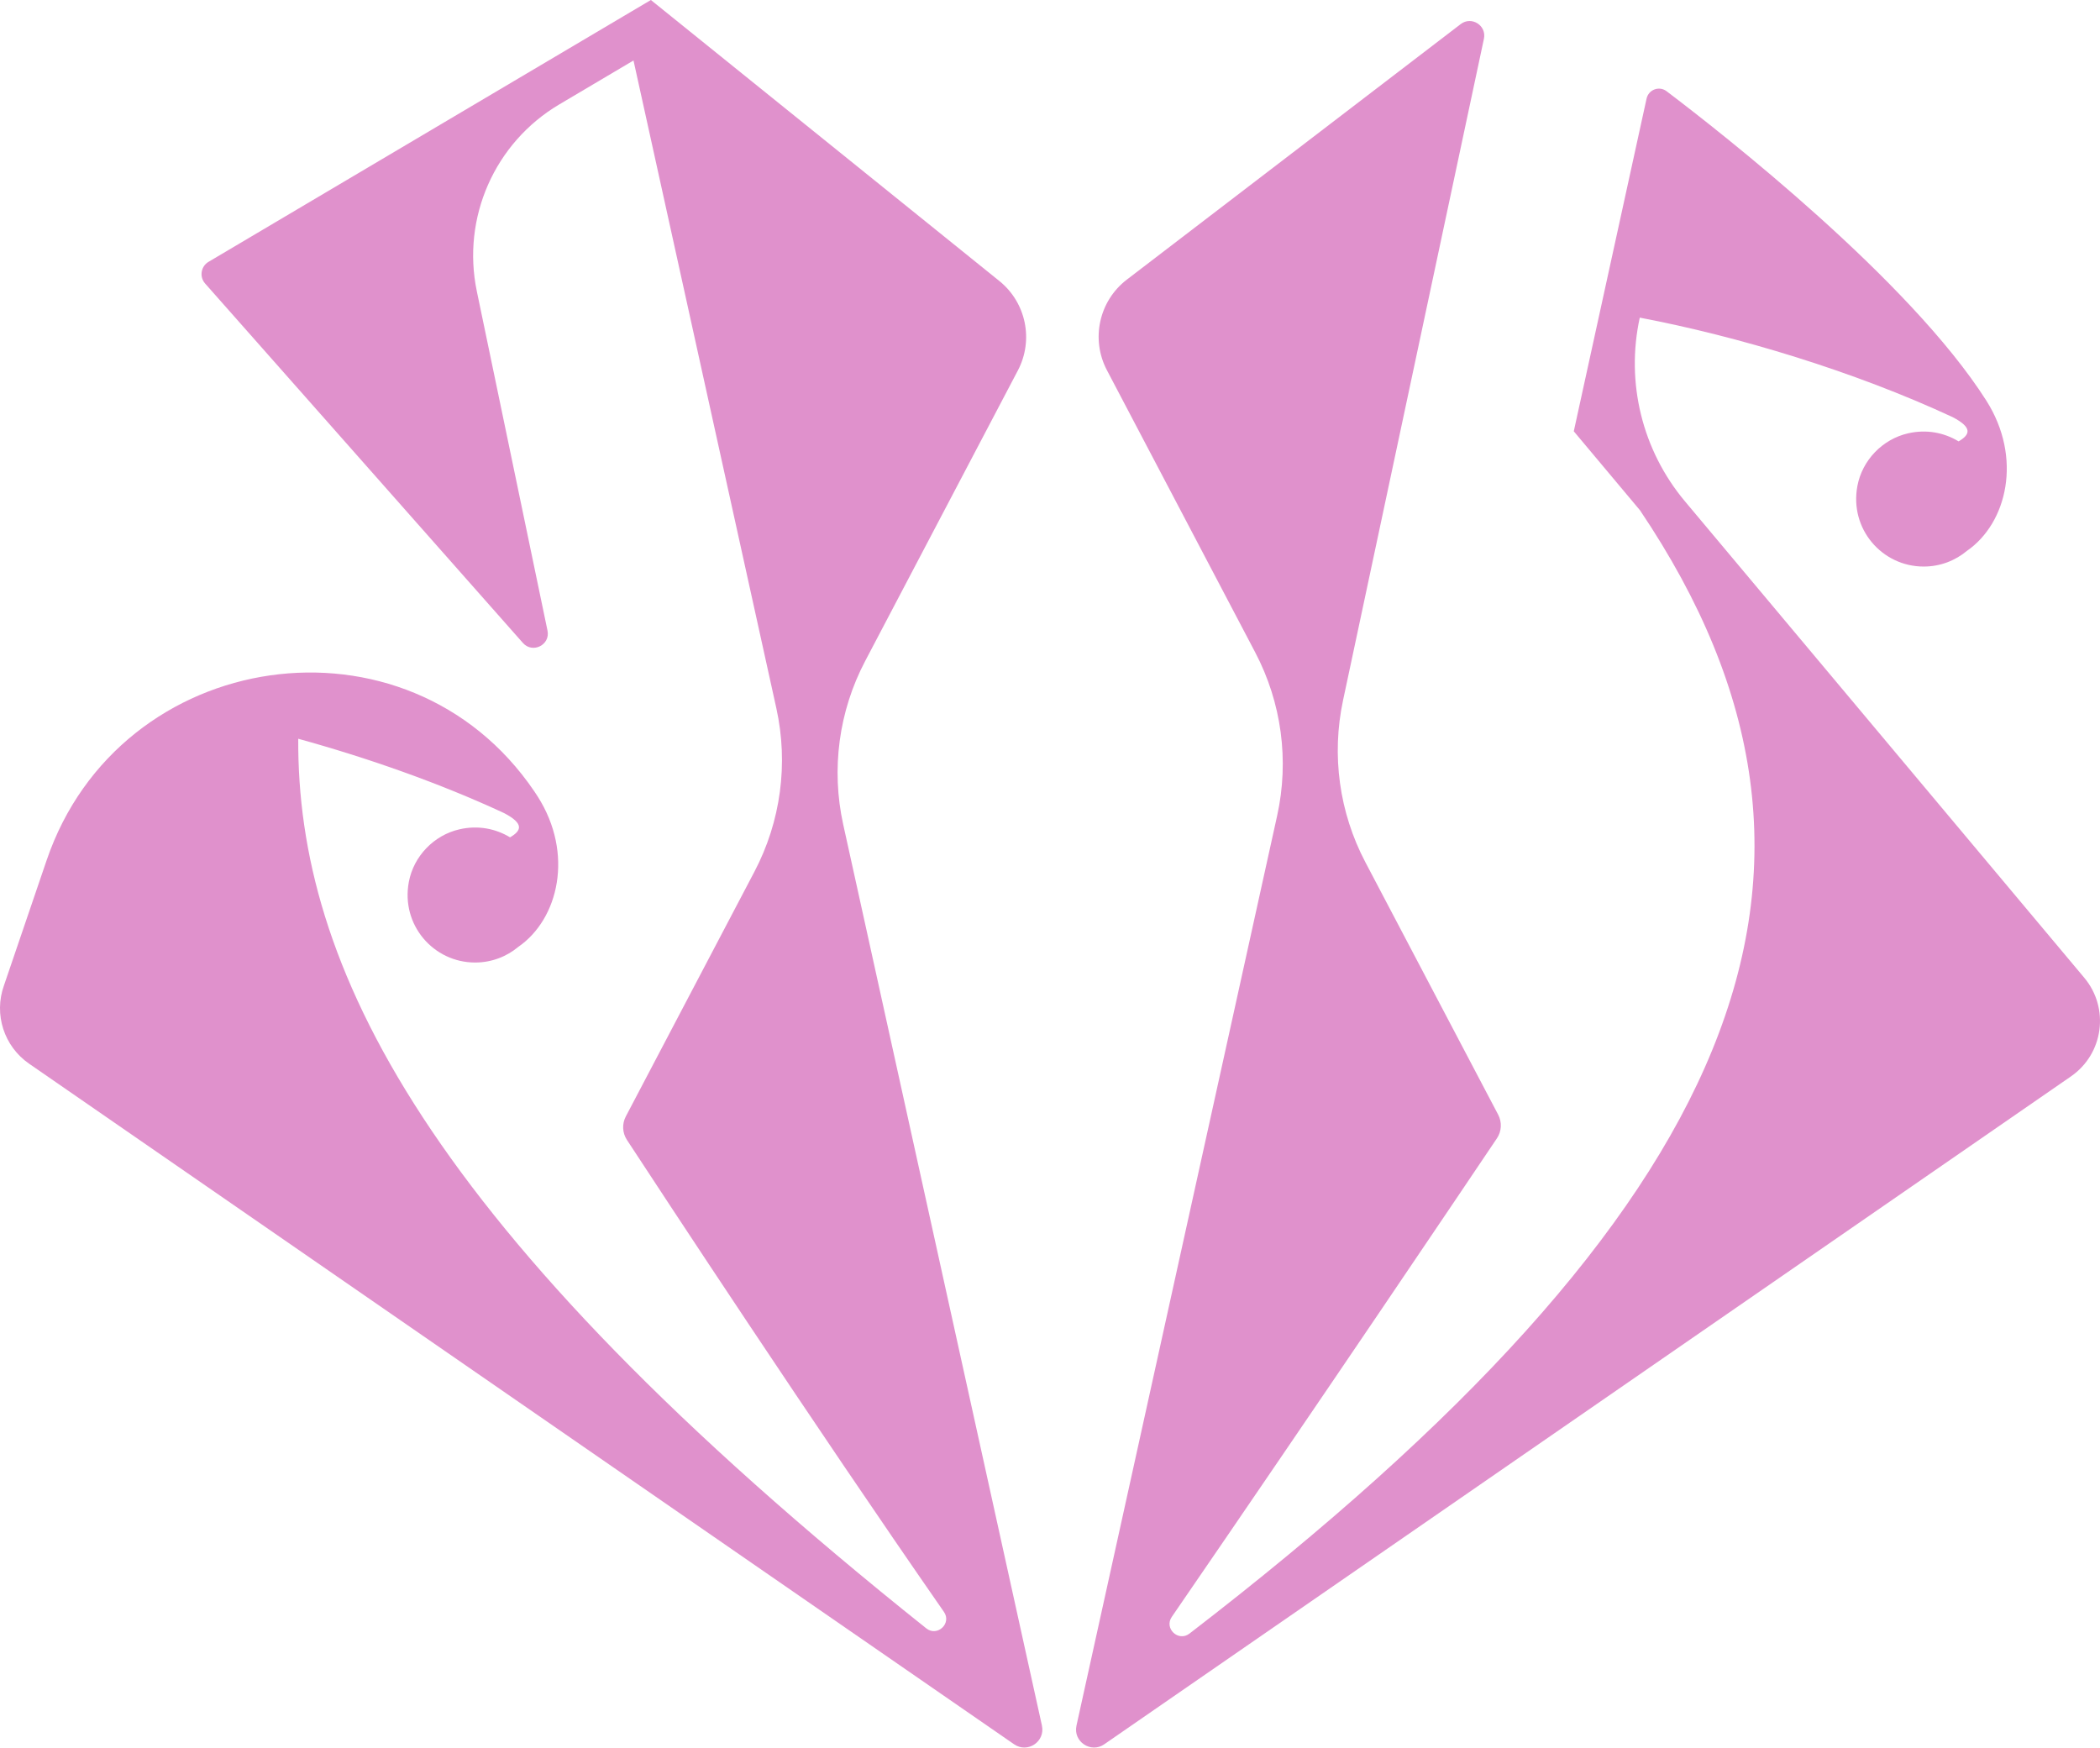
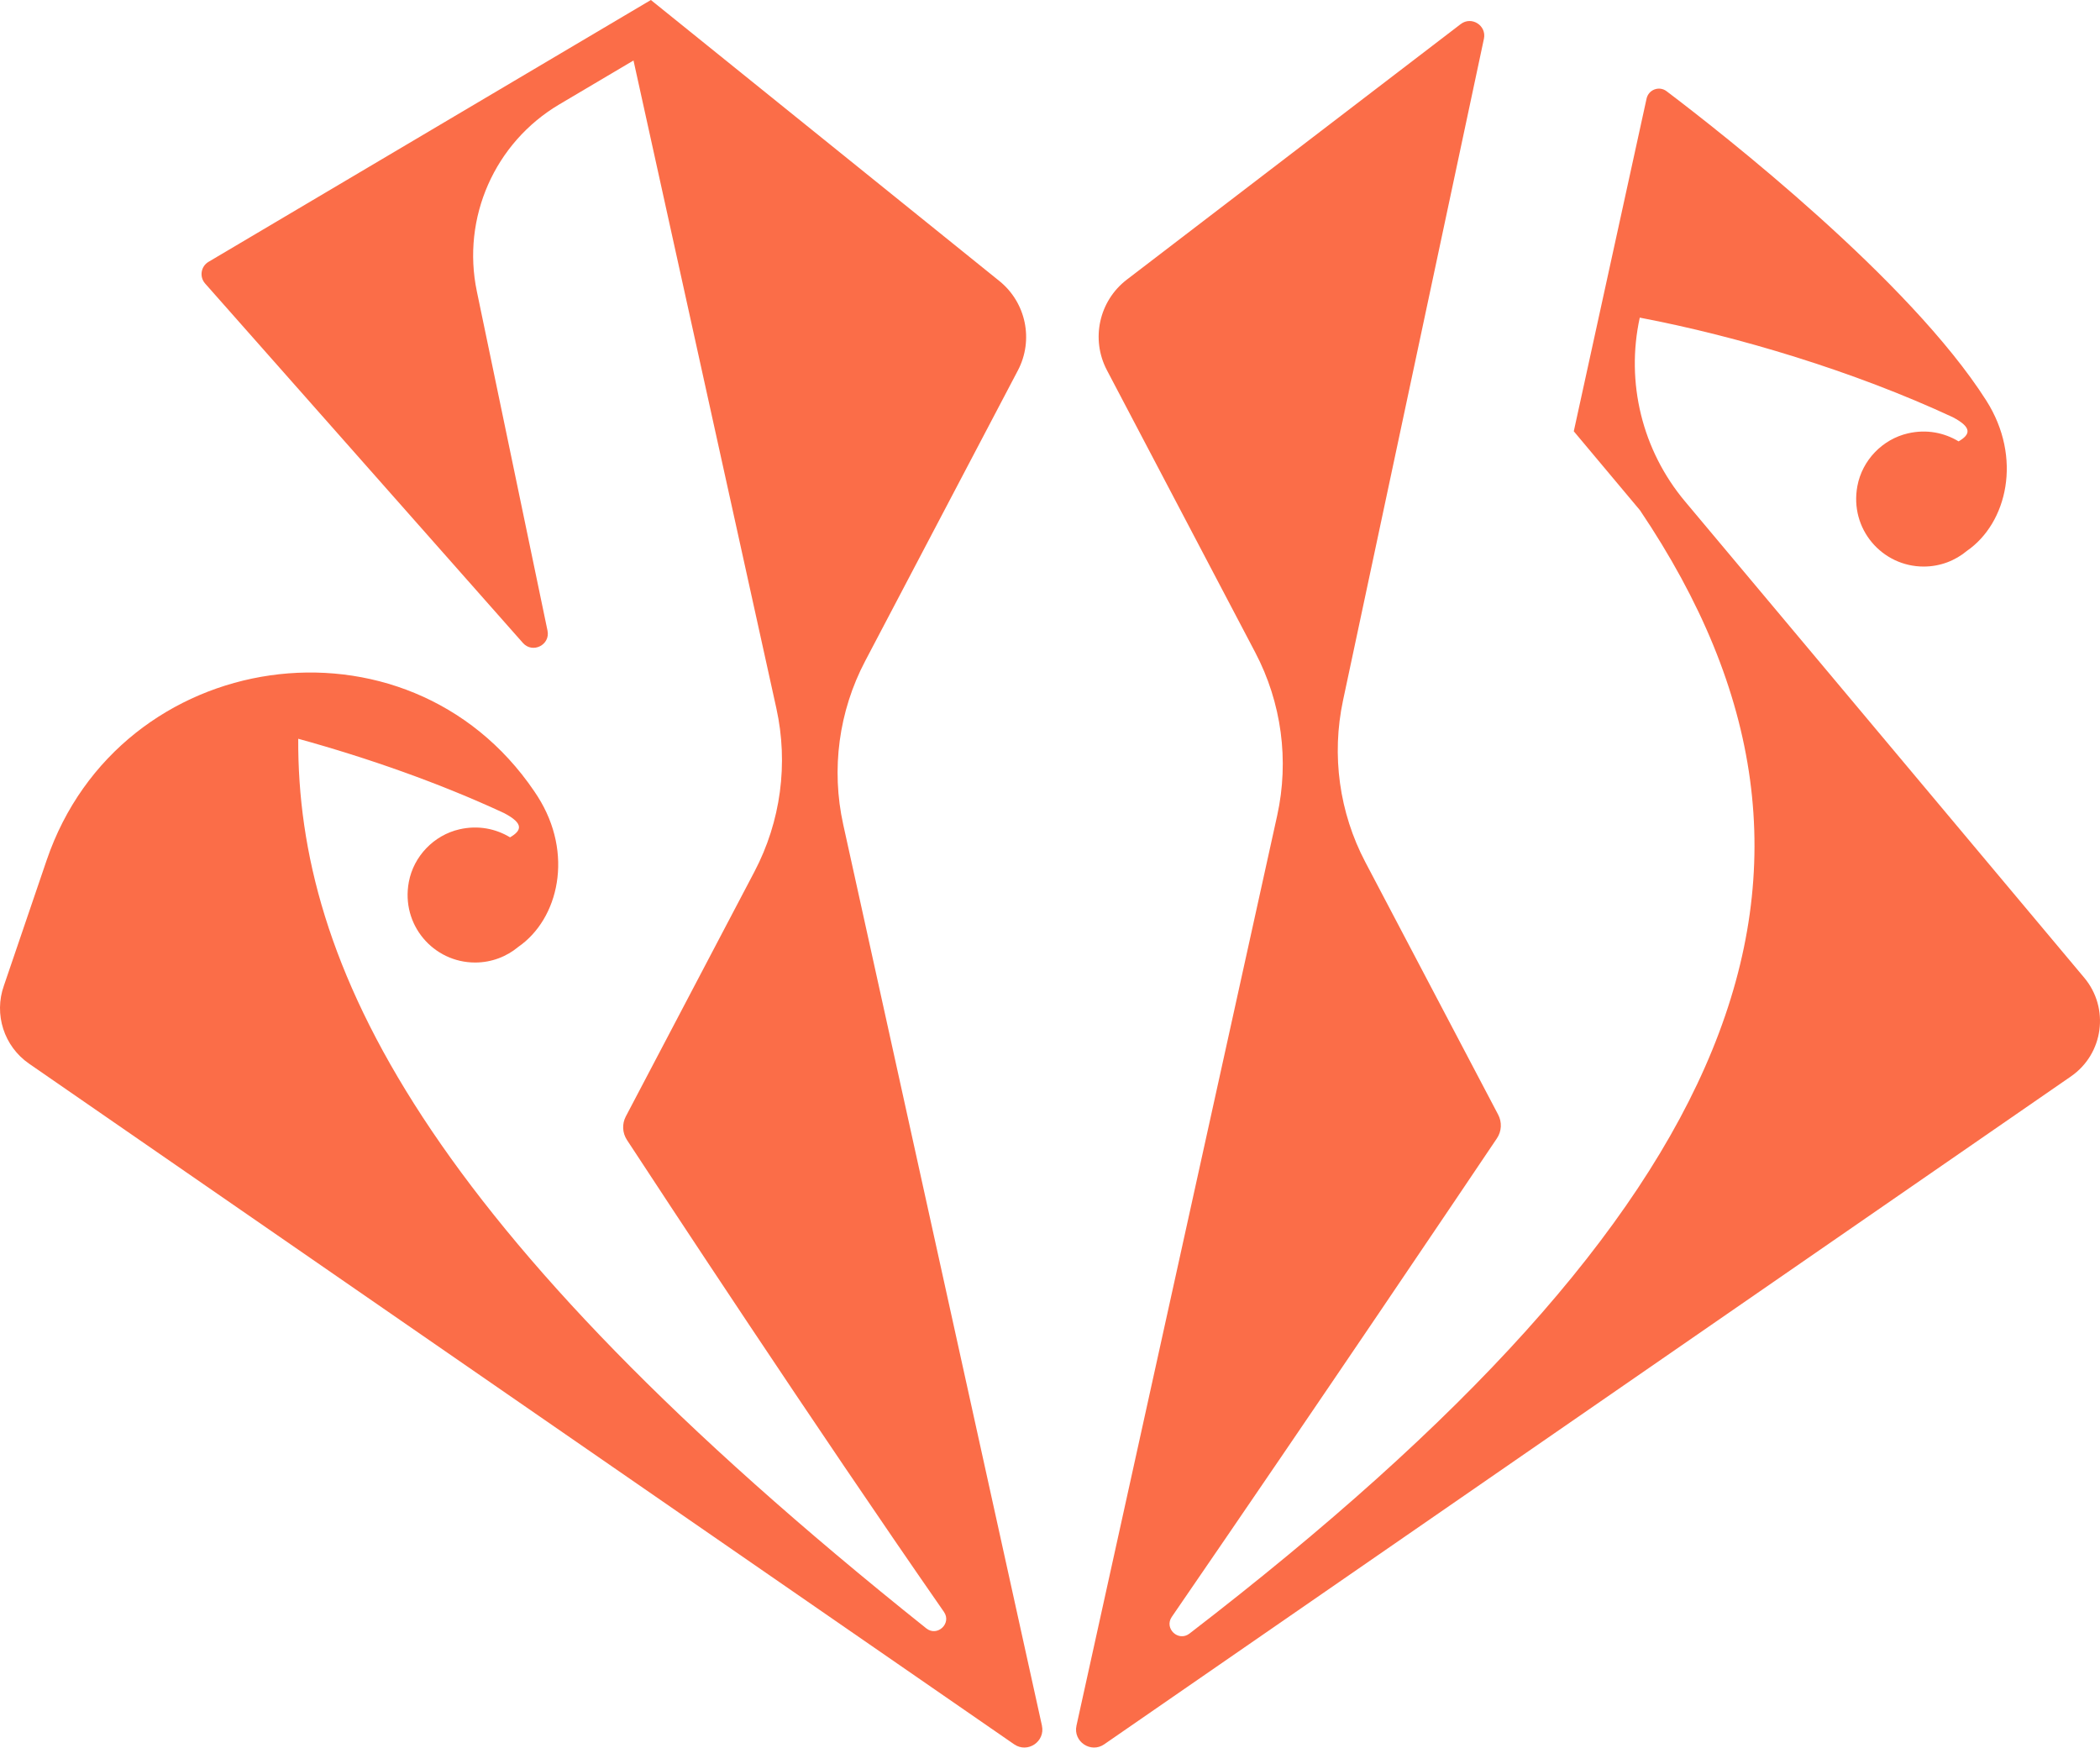
<svg xmlns="http://www.w3.org/2000/svg" id="Layer_1" data-name="Layer 1" viewBox="0 0 847.16 704.99">
  <defs>
    <style>
      .cls-1 {
-         fill: #e091cc;
+         fill: #FB6D48;
      }
    </style>
  </defs>
  <path class="cls-1" d="M445.46,703.68l389.97-269.43c13.17-9.1,15.66-27.55,5.38-39.81l-161.09-192.2c-17.22-20.55-23.95-47.91-18.22-74.1h0c39.58,7.53,86.35,21.6,126.24,40.15,8.09,4.25,7.04,7.03,2.38,9.77-5.75-3.49-12.87-4.97-20.41-3.24-10.3,2.36-18.47,10.84-20.42,21.23-3.26,17.36,9.97,32.51,26.74,32.51,6.65,0,12.73-2.39,17.46-6.34,16.23-11.22,22.47-37.57,7.79-60.64-30.94-48.63-106.57-107.82-128.98-124.79-2.97-2.25-7.26-.65-8.06,3l-29.36,134.2,26.7,31.86c98.72,146.51,39.74,282.79-181.74,453.17-4.48,3.44-10.33-2.08-7.13-6.74,61.09-88.95,117.55-172.81,131.16-193.05,1.92-2.85,2.1-6.51.5-9.56l-53.57-101.85c-10.54-20.03-13.72-43.12-9.01-65.26L598.63,15.64c1.14-5.37-5.01-9.26-9.37-5.92l-134.67,103.07c-11.23,8.59-14.63,24.03-8.05,36.55l59.83,113.85c10.63,20.24,13.77,43.58,8.84,65.9l-80.95,367.06c-1.42,6.44,5.79,11.28,11.21,7.53Z" />
  <path class="cls-1" d="M420.33,696.15l-80.17-363.54c-4.92-22.32-1.79-45.67,8.84-65.9l61.62-117.26c6.45-12.27,3.32-27.39-7.47-36.09L262.57,0,84.12,105.63c-3.1,1.84-3.76,6.04-1.38,8.74l128.21,145.01c3.9,4.41,11.12.79,9.92-4.97l-28.51-136.89c-6.18-29.67,7.2-59.98,33.28-75.41l29.92-17.71,57.63,261.34c4.92,22.32,1.79,45.67-8.84,65.9l-51.89,98.75c-1.58,3.01-1.41,6.63.45,9.48,14.09,21.53,75.07,114.41,127.88,190.39,3.24,4.66-2.69,10.18-7.12,6.65C170.28,494.57,119.86,389.08,120.31,298.03c28.02,7.72,57,17.88,83.07,30,8.09,4.25,7.04,7.03,2.38,9.77-5.75-3.49-12.87-4.97-20.41-3.24-10.3,2.36-18.47,10.83-20.42,21.22-3.27,17.36,9.96,32.52,26.73,32.52,6.65,0,12.73-2.39,17.46-6.34,16.23-11.22,22.47-37.57,7.79-60.64-.44-.69-.9-1.4-1.4-2.13-51.27-75.44-167.3-58.46-196.71,27.89L1.58,397.61c-4.13,11.58.03,24.5,10.14,31.49l397.39,274.58c5.42,3.75,12.63-1.09,11.21-7.53Z" />
</svg>
